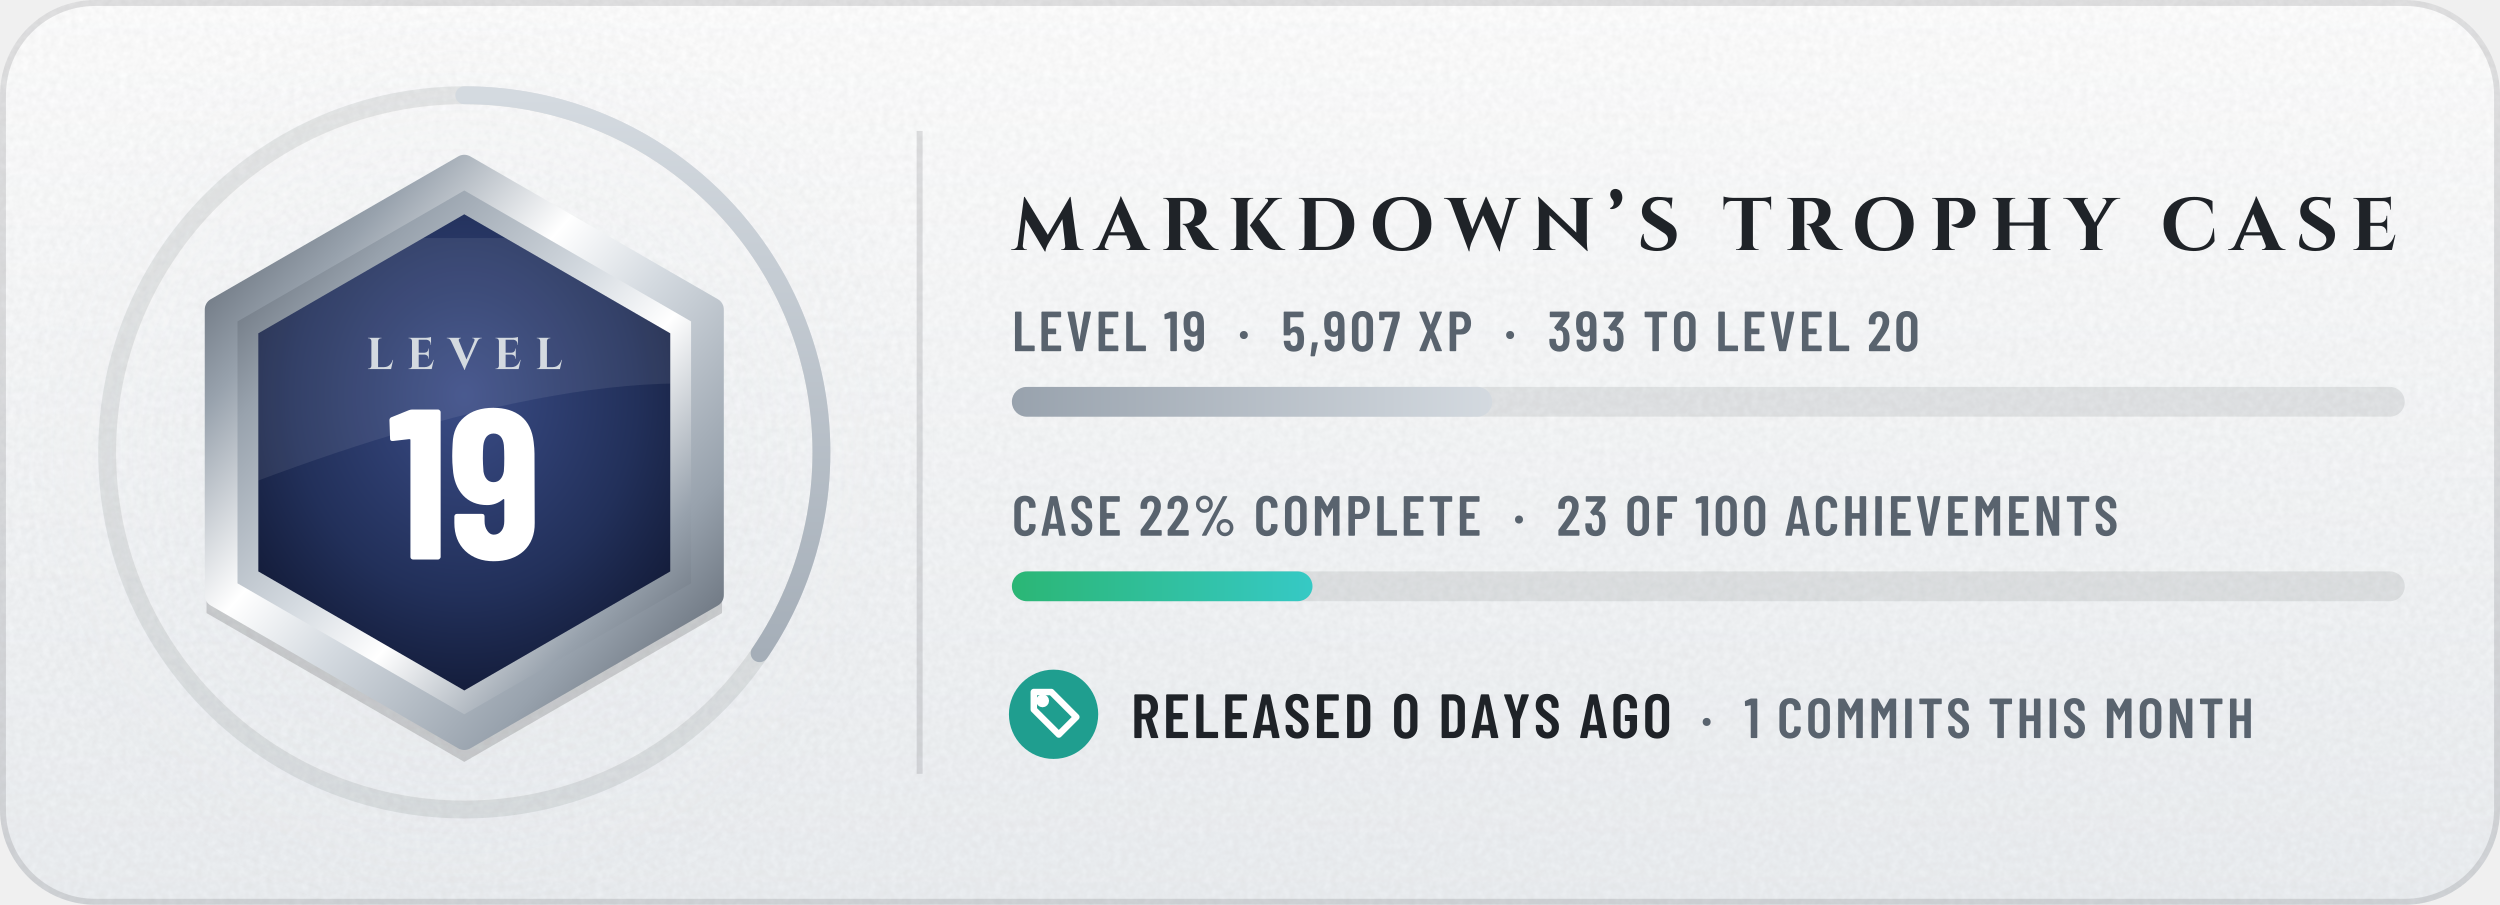
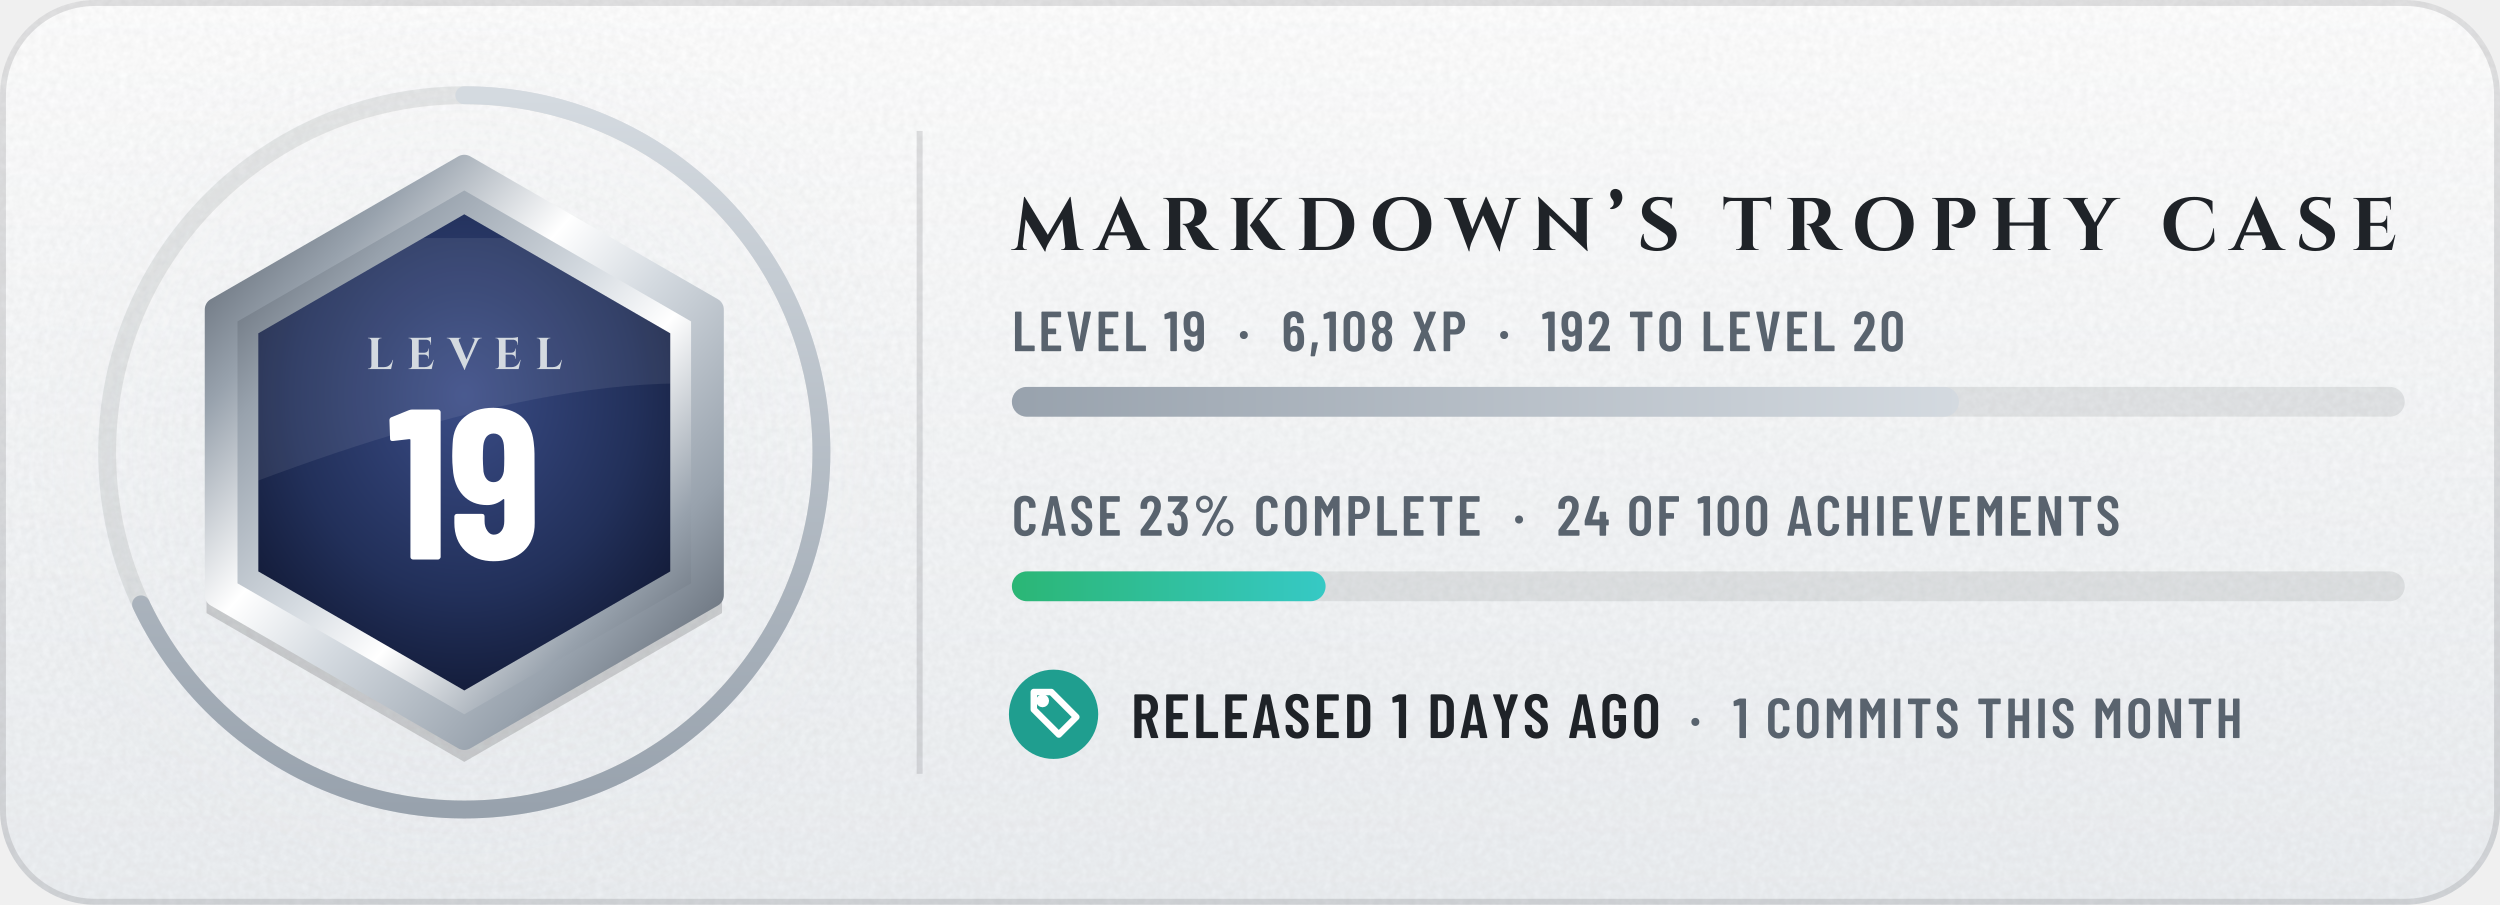
- <svg xmlns="http://www.w3.org/2000/svg" width="420" height="152" viewBox="0 0 420 152" role="img" aria-label="tannergolden/markdown: level 19, 5,907 XP, case 22% complete, released 0 days ago">
+ <svg xmlns="http://www.w3.org/2000/svg" width="420" height="152" viewBox="0 0 420 152" role="img" aria-label="tannergolden/markdown: level 19, 6,108 XP, case 23% complete, released 1 days ago">
  <defs>
    <linearGradient id="bg" x1="0" y1="0" x2="0" y2="1">
      <stop offset="0" stop-color="#FFFFFF" />
      <stop offset="1" stop-color="#EDF0F3" />
    </linearGradient>
    <clipPath id="card">
      <rect width="420" height="152" rx="16" />
    </clipPath>
    <filter id="grain" x="0" y="0" width="100%" height="100%">
      <feTurbulence type="fractalNoise" baseFrequency=".85" numOctaves="2" stitchTiles="stitch" />
      <feColorMatrix values="0 0 0 0 0 0 0 0 0 0 0 0 0 0 0 0 0 0 .05 0" />
    </filter>
    <radialGradient id="glow" cx=".5" cy=".5" r=".5">
      <stop offset="0" stop-color="#D4DAE0" stop-opacity="0.19" />
      <stop offset="1" stop-color="#D4DAE0" stop-opacity="0" />
    </radialGradient>
    <linearGradient id="mh" x1="0" y1="0" x2="1" y2="0">
      <stop offset="0" stop-color="#4E5661" />
      <stop offset="0.2" stop-color="#98A2AD" />
      <stop offset="0.4" stop-color="#FFFFFF" />
      <stop offset="0.54" stop-color="#D4DAE0" />
      <stop offset="0.78" stop-color="#98A2AD" />
      <stop offset="1" stop-color="#4E5661" />
    </linearGradient>
    <linearGradient id="md" x1="0" y1="0" x2="1" y2="1">
      <stop offset="0" stop-color="#4E5661" />
      <stop offset="0.2" stop-color="#98A2AD" />
      <stop offset="0.4" stop-color="#FFFFFF" />
      <stop offset="0.54" stop-color="#D4DAE0" />
      <stop offset="0.78" stop-color="#98A2AD" />
      <stop offset="1" stop-color="#4E5661" />
    </linearGradient>
    <linearGradient id="mdr" x1="1" y1="1" x2="0" y2="0">
      <stop offset="0" stop-color="#4E5661" />
      <stop offset="0.2" stop-color="#98A2AD" />
      <stop offset="0.4" stop-color="#FFFFFF" />
      <stop offset="0.54" stop-color="#D4DAE0" />
      <stop offset="0.78" stop-color="#98A2AD" />
      <stop offset="1" stop-color="#4E5661" />
    </linearGradient>
    <linearGradient id="dia" x1="0" y1="0" x2="1" y2="0">
      <stop offset="0" stop-color="#2F7DD1" />
      <stop offset=".5" stop-color="#7B61E0" />
      <stop offset="1" stop-color="#C2449A" />
    </linearGradient>
    <linearGradient id="pb" x1="0" y1="0" x2="1" y2="0">
      <stop offset="0" stop-color="#BE8818" />
      <stop offset="1" stop-color="#EDC34A" />
    </linearGradient>
    <linearGradient id="shg" x1="0" y1="0" x2="1" y2="0">
      <stop offset="0" stop-color="#FFFFFF" stop-opacity="0" />
      <stop offset=".5" stop-color="#FFFFFF" stop-opacity=".6" />
      <stop offset="1" stop-color="#FFFFFF" stop-opacity="0" />
    </linearGradient>
    <radialGradient id="en" cx=".5" cy=".38" r=".7">
      <stop offset="0" stop-color="#3A4C86" />
      <stop offset=".6" stop-color="#22305A" />
      <stop offset="1" stop-color="#0F1630" />
    </radialGradient>
    <linearGradient id="xp" x1="0" y1="0" x2="1" y2="0">
      <stop offset="0" stop-color="#98A2AD" />
      <stop offset="1" stop-color="#D4DAE0" />
    </linearGradient>
    <linearGradient id="cp" x1="0" y1="0" x2="1" y2="0">
      <stop offset="0" stop-color="#2BB675" />
      <stop offset="1" stop-color="#36C9C5" />
    </linearGradient>
    <clipPath id="enc">
      <polygon points="78,36 112.6,56 112.6,96 78,116 43.4,96 43.4,56" />
    </clipPath>
  </defs>
  <g clip-path="url(#card)">
    <rect width="420" height="152" fill="url(#bg)" />
    <rect width="420" height="152" filter="url(#grain)" />
  </g>
  <rect x=".5" y=".5" width="419" height="151" rx="15.5" fill="none" stroke="#1F2328" stroke-opacity=".13" />
  <circle cx="78" cy="76" r="80" fill="url(#glow)" />
  <circle cx="78" cy="76" r="60" fill="none" stroke="#1F2328" stroke-opacity=".09" stroke-width="3" />
-   <circle cx="78" cy="76" r="60" fill="none" stroke="url(#xp)" stroke-width="3" stroke-linecap="round" stroke-dasharray="130.1 377" transform="rotate(-90 78 76)" />
+   <circle cx="78" cy="76" r="60" fill="none" stroke="url(#xp)" stroke-width="3" stroke-linecap="round" stroke-dasharray="256.4 377" transform="rotate(-90 78 76)" />
  <polygon points="78,28 121.3,53 121.3,103 78,128 34.7,103 34.7,53" fill="#000000" fill-opacity=".16" />
  <polygon points="78,28 119.6,52 119.6,100 78,124 36.4,100 36.4,52" fill="url(#md)" stroke="url(#md)" stroke-width="4" stroke-linejoin="round" />
  <polygon points="78,32 116.1,54 116.1,98 78,120 39.9,98 39.9,54" fill="url(#mdr)" />
  <polygon points="78,36 112.6,56 112.6,96 78,116 43.4,96 43.4,56" fill="url(#en)" />
  <g clip-path="url(#enc)">
    <path d="M30 40H130V66C104 60 64 72 30 86Z" fill="#FFFFFF" fill-opacity=".08" />
  </g>
  <g transform="translate(61.5 62) scale(0.0075 -0.0075)" fill="#D4DAE0">
    <use href="#s76" x="0" />
    <use href="#s69" x="910" />
    <use href="#s86" x="1836" />
    <use href="#s69" x="2857" />
    <use href="#s76" x="3782" />
  </g>
  <g transform="translate(65.1 94) scale(0.036 -0.036)" fill="#FFFFFF">
    <use href="#n49" x="0" />
    <use href="#n57" x="284" />
  </g>
  <rect x="154" y="22" width="1" height="108" fill="#1F2328" fill-opacity=".13" />
  <g transform="translate(170 42) scale(0.0125 -0.0125)" fill="#1F2328">
    <use href="#s77" x="0" />
    <use href="#s65" x="1113" />
    <use href="#s82" x="1990" />
    <use href="#s75" x="2897" />
    <use href="#s68" x="3814" />
    <use href="#s79" x="4802" />
    <use href="#s87" x="5841" />
    <use href="#s78" x="6972" />
    <use href="#s8217" x="7997" />
    <use href="#s83" x="8402" />
    <use href="#s84" x="9550" />
    <use href="#s82" x="10377" />
    <use href="#s79" x="11284" />
    <use href="#s80" x="12323" />
    <use href="#s72" x="13139" />
    <use href="#s89" x="14161" />
    <use href="#s67" x="15433" />
    <use href="#s65" x="16373" />
    <use href="#s83" x="17250" />
    <use href="#s69" x="17988" />
  </g>
  <g transform="translate(170 59) scale(0.0095 -0.0095)" fill="#59636E">
    <use href="#m76" x="0" />
    <use href="#m69" x="468" />
    <use href="#m86" x="955" />
    <use href="#m69" x="1479" />
    <use href="#m76" x="1967" />
    <use href="#m49" x="2687" />
    <use href="#m57" x="3013" />
    <use href="#m183" x="3994" />
-     <use href="#m53" x="4767" />
-     <use href="#m44" x="5248" />
-     <use href="#m57" x="5499" />
-     <use href="#m48" x="5975" />
-     <use href="#m55" x="6478" />
-     <use href="#m88" x="7175" />
-     <use href="#m80" x="7688" />
-     <use href="#m183" x="8703" />
-     <use href="#m51" x="9475" />
-     <use href="#m57" x="9954" />
-     <use href="#m51" x="10430" />
-     <use href="#m84" x="11161" />
-     <use href="#m79" x="11666" />
-     <use href="#m76" x="12438" />
-     <use href="#m69" x="12905" />
-     <use href="#m86" x="13393" />
-     <use href="#m69" x="13917" />
-     <use href="#m76" x="14404" />
-     <use href="#m50" x="15125" />
-     <use href="#m48" x="15602" />
+     <use href="#m54" x="4767" />
+     <use href="#m44" x="5249" />
+     <use href="#m49" x="5500" />
+     <use href="#m48" x="5827" />
+     <use href="#m56" x="6330" />
+     <use href="#m88" x="7069" />
+     <use href="#m80" x="7582" />
+     <use href="#m183" x="8597" />
+     <use href="#m49" x="9369" />
+     <use href="#m57" x="9696" />
+     <use href="#m50" x="10172" />
+     <use href="#m84" x="10902" />
+     <use href="#m79" x="11407" />
+     <use href="#m76" x="12179" />
+     <use href="#m69" x="12646" />
+     <use href="#m86" x="13134" />
+     <use href="#m69" x="13658" />
+     <use href="#m76" x="14145" />
+     <use href="#m50" x="14866" />
+     <use href="#m48" x="15343" />
  </g>
  <rect x="170" y="65" width="234" height="5" rx="2.5" fill="#1F2328" fill-opacity=".09" />
-   <rect x="170" y="65" width="80.7" height="5" rx="2.5" fill="url(#xp)" />
+   <rect x="170" y="65" width="159.1" height="5" rx="2.5" fill="url(#xp)" />
  <g transform="translate(170 90) scale(0.0095 -0.0095)" fill="#59636E">
    <use href="#m67" x="0" />
    <use href="#m65" x="510" />
    <use href="#m83" x="1018" />
    <use href="#m69" x="1505" />
    <use href="#m50" x="2245" />
-     <use href="#m50" x="2723" />
-     <use href="#m37" x="3200" />
-     <use href="#m67" x="4278" />
-     <use href="#m79" x="4787" />
-     <use href="#m77" x="5307" />
-     <use href="#m80" x="5898" />
-     <use href="#m76" x="6407" />
-     <use href="#m69" x="6875" />
-     <use href="#m84" x="7362" />
-     <use href="#m69" x="7867" />
-     <use href="#m183" x="8860" />
-     <use href="#m50" x="9633" />
-     <use href="#m51" x="10111" />
-     <use href="#m79" x="10842" />
-     <use href="#m70" x="11361" />
-     <use href="#m49" x="12082" />
-     <use href="#m48" x="12408" />
-     <use href="#m48" x="12911" />
-     <use href="#m65" x="13666" />
-     <use href="#m67" x="14175" />
-     <use href="#m72" x="14684" />
-     <use href="#m73" x="15214" />
-     <use href="#m69" x="15491" />
-     <use href="#m86" x="15978" />
-     <use href="#m69" x="16502" />
-     <use href="#m77" x="16990" />
-     <use href="#m69" x="17580" />
-     <use href="#m78" x="18068" />
-     <use href="#m84" x="18628" />
-     <use href="#m83" x="19132" />
+     <use href="#m51" x="2723" />
+     <use href="#m37" x="3201" />
+     <use href="#m67" x="4279" />
+     <use href="#m79" x="4788" />
+     <use href="#m77" x="5308" />
+     <use href="#m80" x="5899" />
+     <use href="#m76" x="6408" />
+     <use href="#m69" x="6876" />
+     <use href="#m84" x="7363" />
+     <use href="#m69" x="7868" />
+     <use href="#m183" x="8861" />
+     <use href="#m50" x="9634" />
+     <use href="#m52" x="10112" />
+     <use href="#m79" x="10876" />
+     <use href="#m70" x="11395" />
+     <use href="#m49" x="12116" />
+     <use href="#m48" x="12442" />
+     <use href="#m48" x="12945" />
+     <use href="#m65" x="13700" />
+     <use href="#m67" x="14209" />
+     <use href="#m72" x="14718" />
+     <use href="#m73" x="15248" />
+     <use href="#m69" x="15525" />
+     <use href="#m86" x="16012" />
+     <use href="#m69" x="16536" />
+     <use href="#m77" x="17024" />
+     <use href="#m69" x="17614" />
+     <use href="#m78" x="18102" />
+     <use href="#m84" x="18662" />
+     <use href="#m83" x="19166" />
  </g>
  <rect x="170" y="96" width="234" height="5" rx="2.5" fill="#1F2328" fill-opacity=".09" />
-   <rect x="170" y="96" width="50.5" height="5" rx="2.5" fill="url(#cp)" />
+   <rect x="170" y="96" width="52.7" height="5" rx="2.5" fill="url(#cp)" />
  <circle cx="177" cy="120" r="7.5" fill="#1F9E8F" />
  <g transform="translate(172 115) scale(0.42)" fill="none" stroke="#FFFFFF" stroke-width="2.6" stroke-linecap="round" stroke-linejoin="round">
    <path d="M11 3H4v7l10 10 7-7z" />
    <circle cx="7.5" cy="6.5" r="1.3" />
  </g>
  <g transform="translate(190 124) scale(0.0105 -0.0105)" fill="#1F2328">
    <use href="#m82" x="0" />
    <use href="#m69" x="509" />
    <use href="#m76" x="991" />
    <use href="#m69" x="1454" />
    <use href="#m65" x="1936" />
    <use href="#m83" x="2440" />
    <use href="#m69" x="2922" />
    <use href="#m68" x="3404" />
-     <use href="#m48" x="4172" />
-     <use href="#m68" x="4917" />
-     <use href="#m65" x="5436" />
-     <use href="#m89" x="5940" />
-     <use href="#m83" x="6444" />
-     <use href="#m65" x="7173" />
-     <use href="#m71" x="7677" />
-     <use href="#m79" x="8186" />
-   </g>
-   <g transform="translate(280.9 124) scale(0.0095 -0.0095)" fill="#59636E">
+     <use href="#m49" x="4172" />
+     <use href="#m68" x="4741" />
+     <use href="#m65" x="5260" />
+     <use href="#m89" x="5764" />
+     <use href="#m83" x="6268" />
+     <use href="#m65" x="6997" />
+     <use href="#m71" x="7501" />
+     <use href="#m79" x="8010" />
+   </g>
+   <g transform="translate(279 124) scale(0.0095 -0.0095)" fill="#59636E">
    <use href="#m183" x="505" />
    <use href="#m49" x="1278" />
    <use href="#m67" x="1857" />
    <use href="#m79" x="2367" />
    <use href="#m77" x="2887" />
    <use href="#m77" x="3477" />
    <use href="#m73" x="4068" />
    <use href="#m84" x="4345" />
    <use href="#m83" x="4849" />
    <use href="#m84" x="5588" />
    <use href="#m72" x="6093" />
    <use href="#m73" x="6623" />
    <use href="#m83" x="6899" />
    <use href="#m77" x="7639" />
    <use href="#m79" x="8229" />
    <use href="#m78" x="8749" />
    <use href="#m84" x="9309" />
    <use href="#m72" x="9813" />
  </g>
  <defs>
    <path id="m37" d="M54 557Q54 598 74 633Q94 668 128 688Q163 709 204 709Q244 709 278 688Q313 668 333 633Q353 598 353 557Q353 515 333 480Q313 445 279 424Q245 404 204 404Q163 404 128 424Q94 445 74 480Q54 515 54 557ZM162 14 526 692Q530 700 541 700H599Q606 700 608 696Q610 692 607 686L243 8Q239 0 228 0H170Q163 0 161 4Q159 8 162 14ZM289 557Q289 594 264 620Q239 647 204 647Q168 647 143 621Q118 595 118 557Q118 519 143 492Q168 466 204 466Q240 466 264 492Q289 519 289 557ZM419 144Q419 185 439 220Q459 255 493 276Q527 296 568 296Q609 296 643 276Q677 255 697 220Q717 185 717 144Q717 102 697 67Q677 32 643 12Q609 -9 568 -9Q527 -9 493 12Q459 32 439 67Q419 102 419 144ZM654 144Q654 182 629 208Q604 234 568 234Q532 234 507 208Q482 182 482 144Q482 106 507 80Q532 53 568 53Q604 53 629 80Q654 106 654 144Z" />
    <path id="m44" d="M33 -78 59 146Q60 157 71 157H151Q164 157 161 144L112 -80Q110 -91 99 -91H45Q39 -91 36 -88Q32 -84 33 -78Z" />
    <path id="m48" d="M38 183V517Q38 604 89 658Q140 711 224 711Q309 711 360 658Q412 604 412 517V183Q412 96 360 42Q309 -11 224 -11Q140 -11 89 42Q38 96 38 183ZM296 176V524Q296 563 276 586Q257 610 224 610Q192 610 173 586Q154 563 154 524V176Q154 137 173 114Q192 90 224 90Q257 90 276 114Q296 137 296 176Z" />
    <path id="m49" d="M122 700H218Q223 700 226 696Q230 693 230 688V12Q230 7 226 4Q223 0 218 0H126Q121 0 118 4Q114 7 114 12V576Q114 578 112 580Q111 582 109 581L27 565H24Q13 565 13 576L10 643Q10 653 18 657L107 697Q114 700 122 700Z" />
    <path id="m50" d="M173 100H392Q397 100 400 96Q404 93 404 88V12Q404 7 400 4Q397 0 392 0H43Q38 0 34 4Q31 7 31 12V92Q31 101 36 107L75 160Q114 212 152 266Q189 320 215 363Q273 459 273 522Q273 562 256 585Q238 608 209 608Q180 608 163 586Q146 563 147 526V487Q147 482 144 478Q140 475 135 475H41Q36 475 32 478Q29 482 29 487V530Q33 610 84 659Q134 708 214 708Q293 708 342 656Q390 605 390 521Q390 471 373 422Q356 373 319 317Q294 277 260 229Q225 181 214 166Q184 126 170 106Q168 104 169 102Q170 100 173 100Z" />
    <path id="m51" d="M387 218Q387 169 380 134Q368 66 326 29Q283 -8 210 -8Q134 -8 86 32Q38 73 32 143Q30 165 28 207Q28 219 40 219H132Q144 219 144 207Q146 173 148 156Q153 125 169 108Q185 92 210 92Q234 92 250 108Q266 123 271 152Q276 182 276 230Q276 281 269 315Q263 341 248 355Q233 369 210 369Q195 369 183 360Q177 356 174 356Q172 356 166 360L119 408Q115 412 115 417Q115 421 118 425L243 595Q245 597 244 599Q242 601 239 601H49Q44 601 40 604Q37 608 37 613V688Q37 693 40 696Q44 700 49 700H373Q378 700 382 696Q385 693 385 688V609Q385 602 380 594L266 438Q262 432 268 431Q309 426 338 392Q368 358 378 307Q387 267 387 218Z" />
-     <path id="m53" d="M400 216Q400 175 396 146Q391 72 344 32Q297 -8 219 -8Q145 -8 99 30Q53 68 43 144L40 172Q40 184 52 184H144Q156 184 157 172Q157 166 159 154Q171 92 219 92Q244 92 260 108Q275 124 280 153Q284 178 284 217Q284 254 278 281Q273 307 258 322Q242 336 219 336Q171 336 157 290Q154 279 144 279H51Q46 279 42 282Q39 286 39 291V688Q39 693 42 696Q46 700 51 700H377Q382 700 386 696Q389 693 389 688V612Q389 607 386 604Q382 600 377 600H160Q155 600 155 595V400Q155 397 157 396Q159 396 161 398Q178 416 202 426Q227 437 254 437Q314 437 350 398Q387 360 394 290Q400 259 400 216Z" />
-     <path id="m55" d="M90 13 255 594Q257 600 251 600H116Q111 600 111 595V559Q111 554 108 550Q104 547 99 547H28Q23 547 20 550Q16 554 16 559L17 688Q17 693 20 696Q24 700 29 700H368Q373 700 376 696Q380 693 380 688V607Q380 603 378 593L211 10Q208 0 197 0H100Q87 0 90 13Z" />
+     <path id="m52" d="M443 275V194Q443 189 440 186Q436 182 431 182H401Q396 182 396 177V12Q396 7 392 4Q389 0 384 0H292Q287 0 284 4Q280 7 280 12V177Q280 182 275 182H29Q24 182 20 186Q17 189 17 194V259Q17 268 19 274L158 690Q161 700 171 700H271Q277 700 280 696Q283 693 281 686L153 293Q152 287 157 287H275Q280 287 280 292V412Q280 417 284 420Q287 424 292 424H384Q389 424 392 420Q396 417 396 412V292Q396 287 401 287H431Q436 287 440 284Q443 280 443 275Z" />
+     <path id="m54" d="M401 216Q401 193 399 151Q394 75 346 34Q299 -8 221 -8Q147 -8 101 30Q55 69 46 144Q40 171 40 207L39 532Q39 613 88 660Q138 708 219 708Q295 708 343 660Q391 612 391 532V507Q391 502 388 498Q384 495 379 495H287Q282 495 278 498Q275 502 275 507V526Q275 560 258 582Q242 605 219 605Q191 605 174 583Q156 561 156 526V423Q156 420 158 419Q160 418 162 420Q191 447 234 447Q303 447 346 403Q389 359 396 286Q401 253 401 216ZM284 224Q284 250 279 295Q267 353 220 353Q196 353 180 338Q165 322 160 292Q156 257 156 224Q156 195 159 157Q164 125 180 108Q195 91 220 91Q245 91 260 109Q276 127 281 160Q284 196 284 224Z" />
+     <path id="m56" d="M325 364Q358 345 375 306Q396 259 396 200Q396 147 380 107Q360 53 318 22Q275 -8 216 -8Q158 -8 116 22Q73 52 53 106Q38 148 38 200Q38 259 56 301Q71 341 109 363Q113 366 109 369Q76 390 58 427Q38 470 38 523Q38 581 58 620Q78 664 120 688Q161 712 216 712Q270 712 312 688Q353 665 374 621Q396 579 396 523Q396 471 376 429Q358 392 325 371Q319 367 325 364ZM159 559Q152 541 152 513Q152 483 162 456Q169 435 183 423Q197 411 216 411Q237 411 252 424Q266 436 273 459Q281 483 281 513Q281 547 271 568Q264 589 250 600Q236 612 216 612Q198 612 184 602Q171 591 164 573ZM281 206Q281 244 272 271Q266 295 252 308Q237 322 216 322Q195 322 180 308Q166 294 160 268Q152 242 152 208Q152 177 158 151Q163 123 178 108Q194 92 216 92Q239 92 255 108Q271 124 276 153Q281 180 281 206Z" />
    <path id="m57" d="M384 168Q384 87 334 40Q285 -8 204 -8Q128 -8 80 40Q32 88 32 168V193Q32 198 36 202Q39 205 44 205H136Q141 205 144 202Q148 198 148 193V174Q148 140 164 118Q181 95 204 95Q232 95 250 117Q267 139 267 174V276Q267 279 265 280Q263 281 261 279Q232 253 189 253Q120 253 77 297Q34 341 27 414Q22 447 22 484Q22 518 25 549Q29 625 76 666Q124 708 203 708Q276 708 322 670Q368 631 378 556Q383 526 383 493ZM267 476Q267 506 264 543Q253 609 204 609Q179 609 163 591Q147 573 142 540Q140 516 140 476Q140 439 145 405Q150 377 166 362Q181 347 204 347Q228 347 244 362Q259 378 263 408Q267 443 267 476Z" />
    <path id="m65" d="M325 11 306 116Q306 121 300 121H154Q148 121 148 116L129 11Q128 0 116 0H25Q11 0 14 13L162 689Q164 700 175 700H281Q292 700 294 689L442 13V9Q442 0 431 0H338Q326 0 325 11ZM171 212H282Q288 212 287 217L229 533Q228 536 226 536Q224 536 223 533L166 217Q165 212 171 212Z" />
    <path id="m67" d="M42 180V521Q42 607 94 658Q145 708 230 708Q316 708 368 658Q420 607 420 521V509Q420 504 416 500Q413 496 408 496L315 492Q303 492 303 504V529Q303 564 283 586Q263 608 230 608Q198 608 178 586Q158 564 158 529V171Q158 136 178 114Q198 92 230 92Q263 92 283 114Q303 136 303 171V196Q303 201 306 204Q310 208 315 208L408 204Q413 204 416 200Q420 197 420 192V180Q420 95 368 44Q316 -8 230 -8Q145 -8 94 44Q42 95 42 180Z" />
    <path id="m68" d="M54 12V688Q54 693 58 696Q61 700 66 700H237Q323 700 374 648Q426 596 426 509V191Q426 104 374 52Q323 0 237 0H66Q61 0 58 4Q54 7 54 12ZM175 100 235 101Q268 101 288 128Q309 154 310 198V502Q310 547 290 574Q269 600 234 600H175Q170 600 170 595V105Q170 100 175 100Z" />
    <path id="m69" d="M391 600H175Q170 600 170 595V406Q170 401 175 401H303Q308 401 312 398Q315 394 315 389V312Q315 307 312 304Q308 300 303 300H175Q170 300 170 295V105Q170 100 175 100H391Q396 100 400 96Q403 93 403 88V12Q403 7 400 4Q396 0 391 0H66Q61 0 58 4Q54 7 54 12V688Q54 693 58 696Q61 700 66 700H391Q396 700 400 696Q403 693 403 688V612Q403 607 400 604Q396 600 391 600Z" />
    <path id="m70" d="M390 600H175Q170 600 170 595V406Q170 401 175 401H302Q307 401 310 398Q314 394 314 389V312Q314 307 310 304Q307 300 302 300H175Q170 300 170 295V12Q170 7 166 4Q163 0 158 0H66Q61 0 58 4Q54 7 54 12V688Q54 693 58 696Q61 700 66 700H390Q395 700 398 696Q402 693 402 688V612Q402 607 398 604Q395 600 390 600Z" />
    <path id="m71" d="M42 173V527Q42 609 94 658Q145 708 230 708Q315 708 368 658Q420 609 420 526V487Q420 482 416 478Q413 475 408 475H316Q311 475 308 478Q304 482 304 487V528Q304 564 284 586Q263 608 230 608Q197 608 177 586Q157 564 157 528V172Q157 136 177 114Q197 92 230 92Q263 92 284 114Q304 136 304 172V268Q304 273 299 273H238Q233 273 230 276Q226 280 226 285V358Q226 363 230 366Q233 370 238 370H408Q413 370 416 366Q420 363 420 358V173Q420 91 368 42Q315 -8 230 -8Q145 -8 94 42Q42 91 42 173Z" />
    <path id="m72" d="M319 700H411Q416 700 420 696Q423 693 423 688V12Q423 7 420 4Q416 0 411 0H319Q314 0 310 4Q307 7 307 12V295Q307 300 302 300H175Q170 300 170 295V12Q170 7 166 4Q163 0 158 0H66Q61 0 58 4Q54 7 54 12V688Q54 693 58 696Q61 700 66 700H158Q163 700 166 696Q170 693 170 688V406Q170 401 175 401H302Q307 401 307 406V688Q307 693 310 696Q314 700 319 700Z" />
    <path id="m73" d="M54 12V688Q54 693 58 696Q61 700 66 700H158Q163 700 166 696Q170 693 170 688V12Q170 7 166 4Q163 0 158 0H66Q61 0 58 4Q54 7 54 12Z" />
    <path id="m76" d="M54 12V688Q54 693 58 696Q61 700 66 700H158Q163 700 166 696Q170 693 170 688V105Q170 100 175 100H391Q396 100 400 96Q403 93 403 88V12Q403 7 400 4Q396 0 391 0H66Q61 0 58 4Q54 7 54 12Z" />
    <path id="m77" d="M383 700H475Q480 700 484 696Q487 693 487 688V12Q487 7 484 4Q480 0 475 0H383Q378 0 374 4Q371 7 371 12V484Q371 488 369 488Q367 488 365 485L278 327Q273 319 269 319Q265 319 260 327L173 485Q171 488 169 488Q167 488 167 484V12Q167 7 164 4Q160 0 155 0H63Q58 0 54 4Q51 7 51 12V688Q51 693 54 696Q58 700 63 700H155Q165 700 170 692L267 521Q270 517 273 521L368 692Q373 700 383 700Z" />
    <path id="m78" d="M350 700H441Q446 700 450 696Q453 693 453 688V12Q453 7 450 4Q446 0 441 0H336Q326 0 323 10L174 434Q173 437 170 436Q168 436 168 433L169 12Q169 7 166 4Q162 0 157 0H66Q61 0 58 4Q54 7 54 12V688Q54 693 58 696Q61 700 66 700H169Q179 700 182 690L332 269Q333 266 336 266Q338 267 338 270V688Q338 693 342 696Q345 700 350 700Z" />
    <path id="m79" d="M42 182V518Q42 604 94 656Q147 708 233 708Q319 708 372 656Q425 604 425 518V182Q425 96 372 44Q319 -8 233 -8Q147 -8 94 44Q42 96 42 182ZM309 177V523Q309 561 288 584Q267 608 233 608Q199 608 178 584Q158 561 158 523V177Q158 139 178 116Q199 92 233 92Q267 92 288 116Q309 139 309 177Z" />
    <path id="m80" d="M432 495Q432 405 384 350Q337 295 259 295H174Q169 295 169 290V12Q169 7 166 4Q162 0 157 0H65Q60 0 56 4Q53 7 53 12V689Q53 694 56 698Q60 701 65 701H253Q306 701 346 675Q387 649 410 602Q432 555 432 495ZM316 492Q316 542 294 572Q271 601 234 601H174Q169 601 169 596V391Q169 386 174 386H234Q271 386 294 414Q316 443 316 492Z" />
    <path id="m82" d="M318 10 233 297Q231 301 228 301H175Q170 301 170 296V12Q170 7 166 4Q163 0 158 0H66Q61 0 58 4Q54 7 54 12V688Q54 693 58 696Q61 700 66 700H254Q307 700 348 674Q388 649 410 602Q433 556 433 496Q433 434 409 389Q385 344 342 321Q338 320 339 315L437 14Q438 12 438 9Q438 0 427 0H331Q321 0 318 10ZM170 595V396Q170 391 175 391H236Q272 391 294 419Q317 447 317 495Q317 543 294 572Q272 600 236 600H175Q170 600 170 595Z" />
    <path id="m83" d="M34 173V199Q34 204 38 208Q41 211 46 211H137Q142 211 146 208Q149 204 149 199V179Q149 140 168 116Q188 92 219 92Q250 92 270 114Q290 137 290 174Q290 200 279 219Q268 238 248 255Q228 272 184 304Q134 340 104 368Q73 396 52 436Q32 475 32 527Q32 610 82 659Q132 708 214 708Q297 708 348 656Q399 605 399 520V496Q399 491 396 488Q392 484 387 484H297Q292 484 288 488Q285 491 285 496V522Q285 561 266 584Q246 608 214 608Q184 608 165 586Q146 565 146 527Q146 491 166 466Q187 441 247 397Q308 352 339 324Q370 295 387 261Q404 227 404 180Q404 95 353 44Q302 -8 219 -8Q136 -8 85 42Q34 92 34 173Z" />
    <path id="m84" d="M425 688V612Q425 607 422 604Q418 600 413 600H286Q281 600 281 595V12Q281 7 278 4Q274 0 269 0H177Q172 0 168 4Q165 7 165 12V595Q165 600 160 600H40Q35 600 32 604Q28 607 28 612V688Q28 693 32 696Q35 700 40 700H413Q418 700 422 696Q425 693 425 688Z" />
    <path id="m86" d="M171 11 28 687 27 691Q27 700 38 700H139Q151 700 152 689L235 208Q236 205 238 205Q240 205 241 208L322 689Q323 700 335 700H433Q446 700 443 687L299 11Q297 0 286 0H184Q173 0 171 11Z" />
    <path id="m88" d="M31 14 168 347Q169 350 168 353L31 686Q30 688 30 692Q30 700 40 700H135Q145 700 148 690L228 473Q229 470 231 470Q233 470 234 473L313 690Q316 700 326 700H420Q427 700 429 696Q431 692 429 686L292 353Q291 350 292 347L429 14Q430 12 430 8Q430 0 420 0H327Q316 0 313 10L234 226Q233 229 231 229Q229 229 228 226L148 10Q145 0 134 0H40Q33 0 31 4Q29 8 31 14Z" />
    <path id="m89" d="M170 13V286L169 292L30 686Q29 688 29 691Q29 700 40 700H136Q147 700 150 690L225 433Q226 430 228 430Q230 430 231 433L306 690Q309 700 320 700H416Q422 700 425 696Q428 693 426 686L287 292L286 286V13Q286 8 282 4Q279 1 274 1H182Q177 1 174 4Q170 8 170 13Z" />
    <path id="m183" d="M37 286Q37 317 57 337Q77 357 108 357Q139 357 158 337Q178 317 178 286Q178 255 158 235Q138 215 108 215Q77 215 57 235Q37 255 37 286Z" />
    <path id="n49" d="M115 700H236Q241 700 244 696Q248 693 248 688V12Q248 7 244 4Q241 0 236 0H119Q114 0 110 4Q107 7 107 12V558Q107 562 102 562L25 553H23Q12 553 12 564L9 650Q9 660 18 664L100 697Q108 700 115 700Z" />
    <path id="n57" d="M212 -8Q130 -8 79 40Q28 89 28 171V201Q28 206 32 210Q35 213 40 213H157Q162 213 166 210Q169 206 169 201V179Q169 152 182 134Q194 116 212 116Q234 116 248 134Q261 151 261 179V279Q261 282 259 282Q257 283 255 281Q223 254 181 254Q111 254 68 300Q26 346 21 423Q18 450 18 482Q18 504 20 542Q23 621 74 664Q125 708 210 708Q290 708 340 668Q389 628 398 549Q402 517 402 494L403 171Q404 89 352 40Q299 -8 212 -8ZM261 472Q261 509 259 534Q256 560 244 574Q231 588 211 588Q191 588 178 573Q166 558 163 531Q161 507 161 472Q161 449 164 410Q168 387 180 374Q192 361 211 361Q230 361 242 374Q255 388 259 412Q261 438 261 472Z" />
    <path id="s65" d="M354 720 656 60Q671 36 690 25Q714 10 737 10H745V0H427V10H436Q456 10 471 26Q486 43 474 73L425 196H190L138 69Q132 52 136 39Q141 25 153 18Q165 10 177 10H186V0H-28V10H-19Q4 10 29 25Q48 36 62 60L296 589Q299 595 306 612Q314 628 322 649Q331 670 338 690Q345 709 345 720ZM208 238H408L310 484Z" />
    <path id="s67" d="M722 292 731 120Q709 83 672 53Q635 23 580 4Q525 -14 450 -14Q328 -13 236 30Q145 74 95 155Q45 236 45 351Q45 463 94 544Q143 626 234 670Q326 714 453 714Q533 714 596 698Q660 682 703 659L704 488H695Q668 587 607 630Q546 672 464 672Q384 672 327 633Q270 594 239 523Q208 452 208 353Q208 254 238 182Q267 110 322 70Q376 30 450 28Q527 28 580 53Q633 78 666 136Q698 194 714 292Z" />
    <path id="s68" d="M405 700Q523 700 609 658Q695 615 742 536Q788 458 788 350Q788 242 742 164Q695 85 609 42Q523 0 405 0H42V10H55Q81 10 100 28Q118 47 119 73V627Q119 653 100 672Q81 690 55 690H43L42 700ZM269 658V42H393Q465 42 517 80Q569 117 597 186Q625 255 625 350Q625 445 597 514Q569 583 517 620Q465 658 393 658Z" />
    <path id="s69" d="M606 205 560 0H42V10H55Q81 10 100 28Q118 47 119 73V627Q118 653 100 672Q81 690 55 690H42V700H423Q445 700 470 703Q494 706 515 710Q536 714 545 718V543H535V555Q535 601 508 629Q484 653 447 657H269V366H401Q438 367 462 392Q486 416 486 453V460H496V230H486V238Q486 275 462 299Q438 323 401 324H269V43H400Q450 43 488 62Q526 82 553 118Q580 155 596 205Z" />
    <path id="s72" d="M119 73V627Q118 653 100 672Q81 690 55 690H42V700H346V690H333Q307 690 288 672Q270 653 269 627V370H593V627Q593 653 574 672Q555 690 529 690H516V700H820V690H807Q781 690 762 672Q744 653 743 627V73Q744 47 762 28Q781 10 807 10H820V0H516V10H529Q555 10 574 28Q593 47 593 73V327H269V73Q270 47 288 28Q307 10 333 10H346V0H42V10H55Q81 10 100 28Q118 47 119 73Z" />
    <path id="s75" d="M119 73V627Q118 653 100 672Q81 690 55 690H42V700H346V690H333Q307 690 288 672Q270 653 269 627V73Q270 47 288 28Q307 10 333 10H346V0H42V10H55Q81 10 100 28Q118 47 119 73ZM734 700V691H730Q697 691 669 678Q645 666 627 650L427 412L675 72Q698 42 722 26Q746 11 777 10V0H695Q684 0 658 1Q633 2 601 9Q569 16 536 34Q504 51 480 83Q475 90 460 110Q445 130 425 158Q405 186 384 216Q362 245 343 271Q324 297 313 314L301 330L540 646Q551 662 543 676Q535 691 515 691H505V700Z" />
    <path id="s76" d="M606 205 560 0H42V10H55Q81 10 100 28Q118 47 119 73V627Q118 653 100 672Q81 690 55 690H42V700H346V690H333Q307 690 288 672Q270 653 269 627V43H400Q450 43 488 62Q526 82 553 118Q580 155 596 205Z" />
    <path id="s77" d="M780 714H789L875 68Q881 42 900 27Q921 10 947 10H963V0H663V9H678Q695 9 706 22Q717 36 717 52V55L678 414L491 90L481 73Q471 55 462 30Q452 5 452 -20H442L185 412L146 55V52Q146 36 158 22Q169 9 185 9H200V0H-9V10H7Q34 10 55 27Q73 40 78 64L163 714H172L483 204Z" />
    <path id="s78" d="M108 715 613 234V629Q612 655 594 672Q577 690 551 690H532V700H835V690H817Q792 690 774 672Q756 655 755 629V114Q755 77 758 48Q761 18 764 2L767 -14H758L252 467L253 71Q253 46 271 28Q289 10 314 10H333V0H30V10H49Q74 10 92 28Q110 46 110 71V590Q110 646 104 681L98 715Z" />
    <path id="s79" d="M442 714Q562 714 650 670Q739 625 788 544Q836 463 836 350Q836 238 788 156Q739 75 650 30Q562 -14 442 -14Q322 -14 234 30Q145 75 97 156Q49 237 49 350Q49 462 97 544Q145 625 234 670Q322 714 442 714ZM442 28Q513 28 564 68Q615 107 643 179Q671 251 671 350Q671 449 643 521Q615 593 564 632Q513 672 442 672Q372 672 320 632Q269 593 241 521Q213 449 213 350Q213 251 241 179Q269 107 320 68Q372 28 442 28Z" />
    <path id="s80" d="M122 73V627Q122 653 103 672Q84 690 58 690H46L45 700H379Q465 700 518 675Q572 650 598 606Q625 563 627 508Q629 457 610 415Q591 373 558 345Q525 317 482 304Q440 292 394 298Q349 305 306 333V343H319Q331 343 350 347Q370 351 392 362Q413 373 432 396Q451 419 461 457Q465 470 466 486Q468 503 467 517Q466 581 432 620Q399 658 338 658H272V73Q273 47 292 28Q310 10 336 10H349V0H45V10H58Q84 10 102 28Q121 47 122 73Z" />
    <path id="s82" d="M122 73V627Q121 653 102 672Q84 690 58 690H45V700H388Q433 700 476 690Q519 680 552 658Q586 636 606 600Q626 564 626 511Q626 469 608 428Q591 386 555 356Q519 327 462 321Q494 311 520 285Q547 259 564 233Q565 231 576 215Q586 199 602 176Q617 152 634 128Q651 104 665 86Q687 59 705 42Q723 26 743 18Q763 11 789 10V0H691Q637 0 593 10Q549 19 515 42Q481 65 456 104Q448 116 438 134Q429 153 419 174Q409 195 400 214Q390 234 383 250Q376 266 373 275Q360 307 342 323Q325 339 305 342V352H336Q363 352 388 363Q414 374 434 399Q454 424 462 468Q464 477 466 489Q467 501 466 516Q463 588 430 622Q397 655 348 656Q334 657 318 656Q301 656 288 656H272V73Q272 47 291 28Q310 10 336 10H348V0H45V10H58Q84 10 102 28Q121 47 122 73Z" />
    <path id="s83" d="M277 714Q297 714 326 712Q356 710 388 707Q399 705 409 704H476L475 692Q475 692 475 692L463 557H453Q453 609 414 640Q376 672 312 672Q254 672 218 644Q183 616 181 576Q180 546 200 524Q220 502 251 483L442 359Q488 333 512 291Q535 249 532 193Q527 95 457 40Q387 -14 267 -14Q223 -14 182 -6Q140 1 108 14Q76 28 57 47Q49 69 50 100Q51 131 60 163Q68 195 81 216H90Q86 165 108 122Q131 78 174 52Q218 27 278 28Q344 29 380 62Q416 94 416 140Q416 171 398 196Q379 221 337 244L162 360Q109 390 85 437Q61 484 66 539Q71 591 97 630Q123 670 168 692Q214 714 277 714Z" />
    <path id="s84" d="M654 719V544L644 545V556Q644 603 616 630Q589 658 542 659H409V73Q410 47 428 28Q447 10 473 10H486V0H182V10H195Q221 10 240 28Q258 47 259 73V659H125Q79 658 52 630Q24 603 24 556V545L14 544V719Q24 715 44 711Q65 707 90 704Q115 701 136 701H532Q554 701 578 704Q603 707 624 711Q645 715 654 719Z" />
    <path id="s86" d="M368 -20 68 627Q52 661 28 676Q3 690 -20 690H-28V700H290V690H281Q262 690 248 674Q233 657 244 627L413 214L589 627Q602 657 586 674Q570 690 551 690H542V700H756V690H747Q725 690 700 676Q676 661 660 627H659L426 111Q424 105 416 88Q409 72 400 51Q391 30 384 10Q378 -9 377 -20Z" />
    <path id="s87" d="M537 716V714L736 275L837 628Q845 658 832 674Q819 690 799 690H790V700H999V690H991Q968 690 941 676Q917 662 905 634L736 93L731 76Q726 58 722 32Q718 7 719 -18H709L491 465L333 93L327 76Q321 59 316 34Q310 9 309 -18H300L58 637Q45 663 23 676Q-3 690 -26 690H-34V700H271V690H262Q243 690 228 674Q214 658 225 628H223L347 280L528 716Z" />
    <path id="s89" d="M543 628Q552 642 548 656Q544 671 533 680Q522 690 508 690H496V700H735V690H721Q690 690 662 672Q635 654 620 631H619L423 318V73Q423 47 442 28Q461 10 487 10H499V0H196V10H209Q235 10 254 28Q272 47 273 73V318L83 631Q69 654 42 672Q15 690 -17 690H-31V700H300V690H287Q265 690 254 670Q242 650 251 629L395 369L543 628ZM367 322H368Z" />
    <path id="s8217" d="M65 803Q83 819 108 821Q133 823 156 810Q180 798 192 771Q211 730 206 688Q200 647 178 614Q155 581 120 564Q86 546 46 551L43 564Q67 573 80 593Q94 613 92 638Q90 662 68 686Q55 703 48 724Q42 746 46 767Q50 788 65 803Z" />
  </defs>
</svg>
